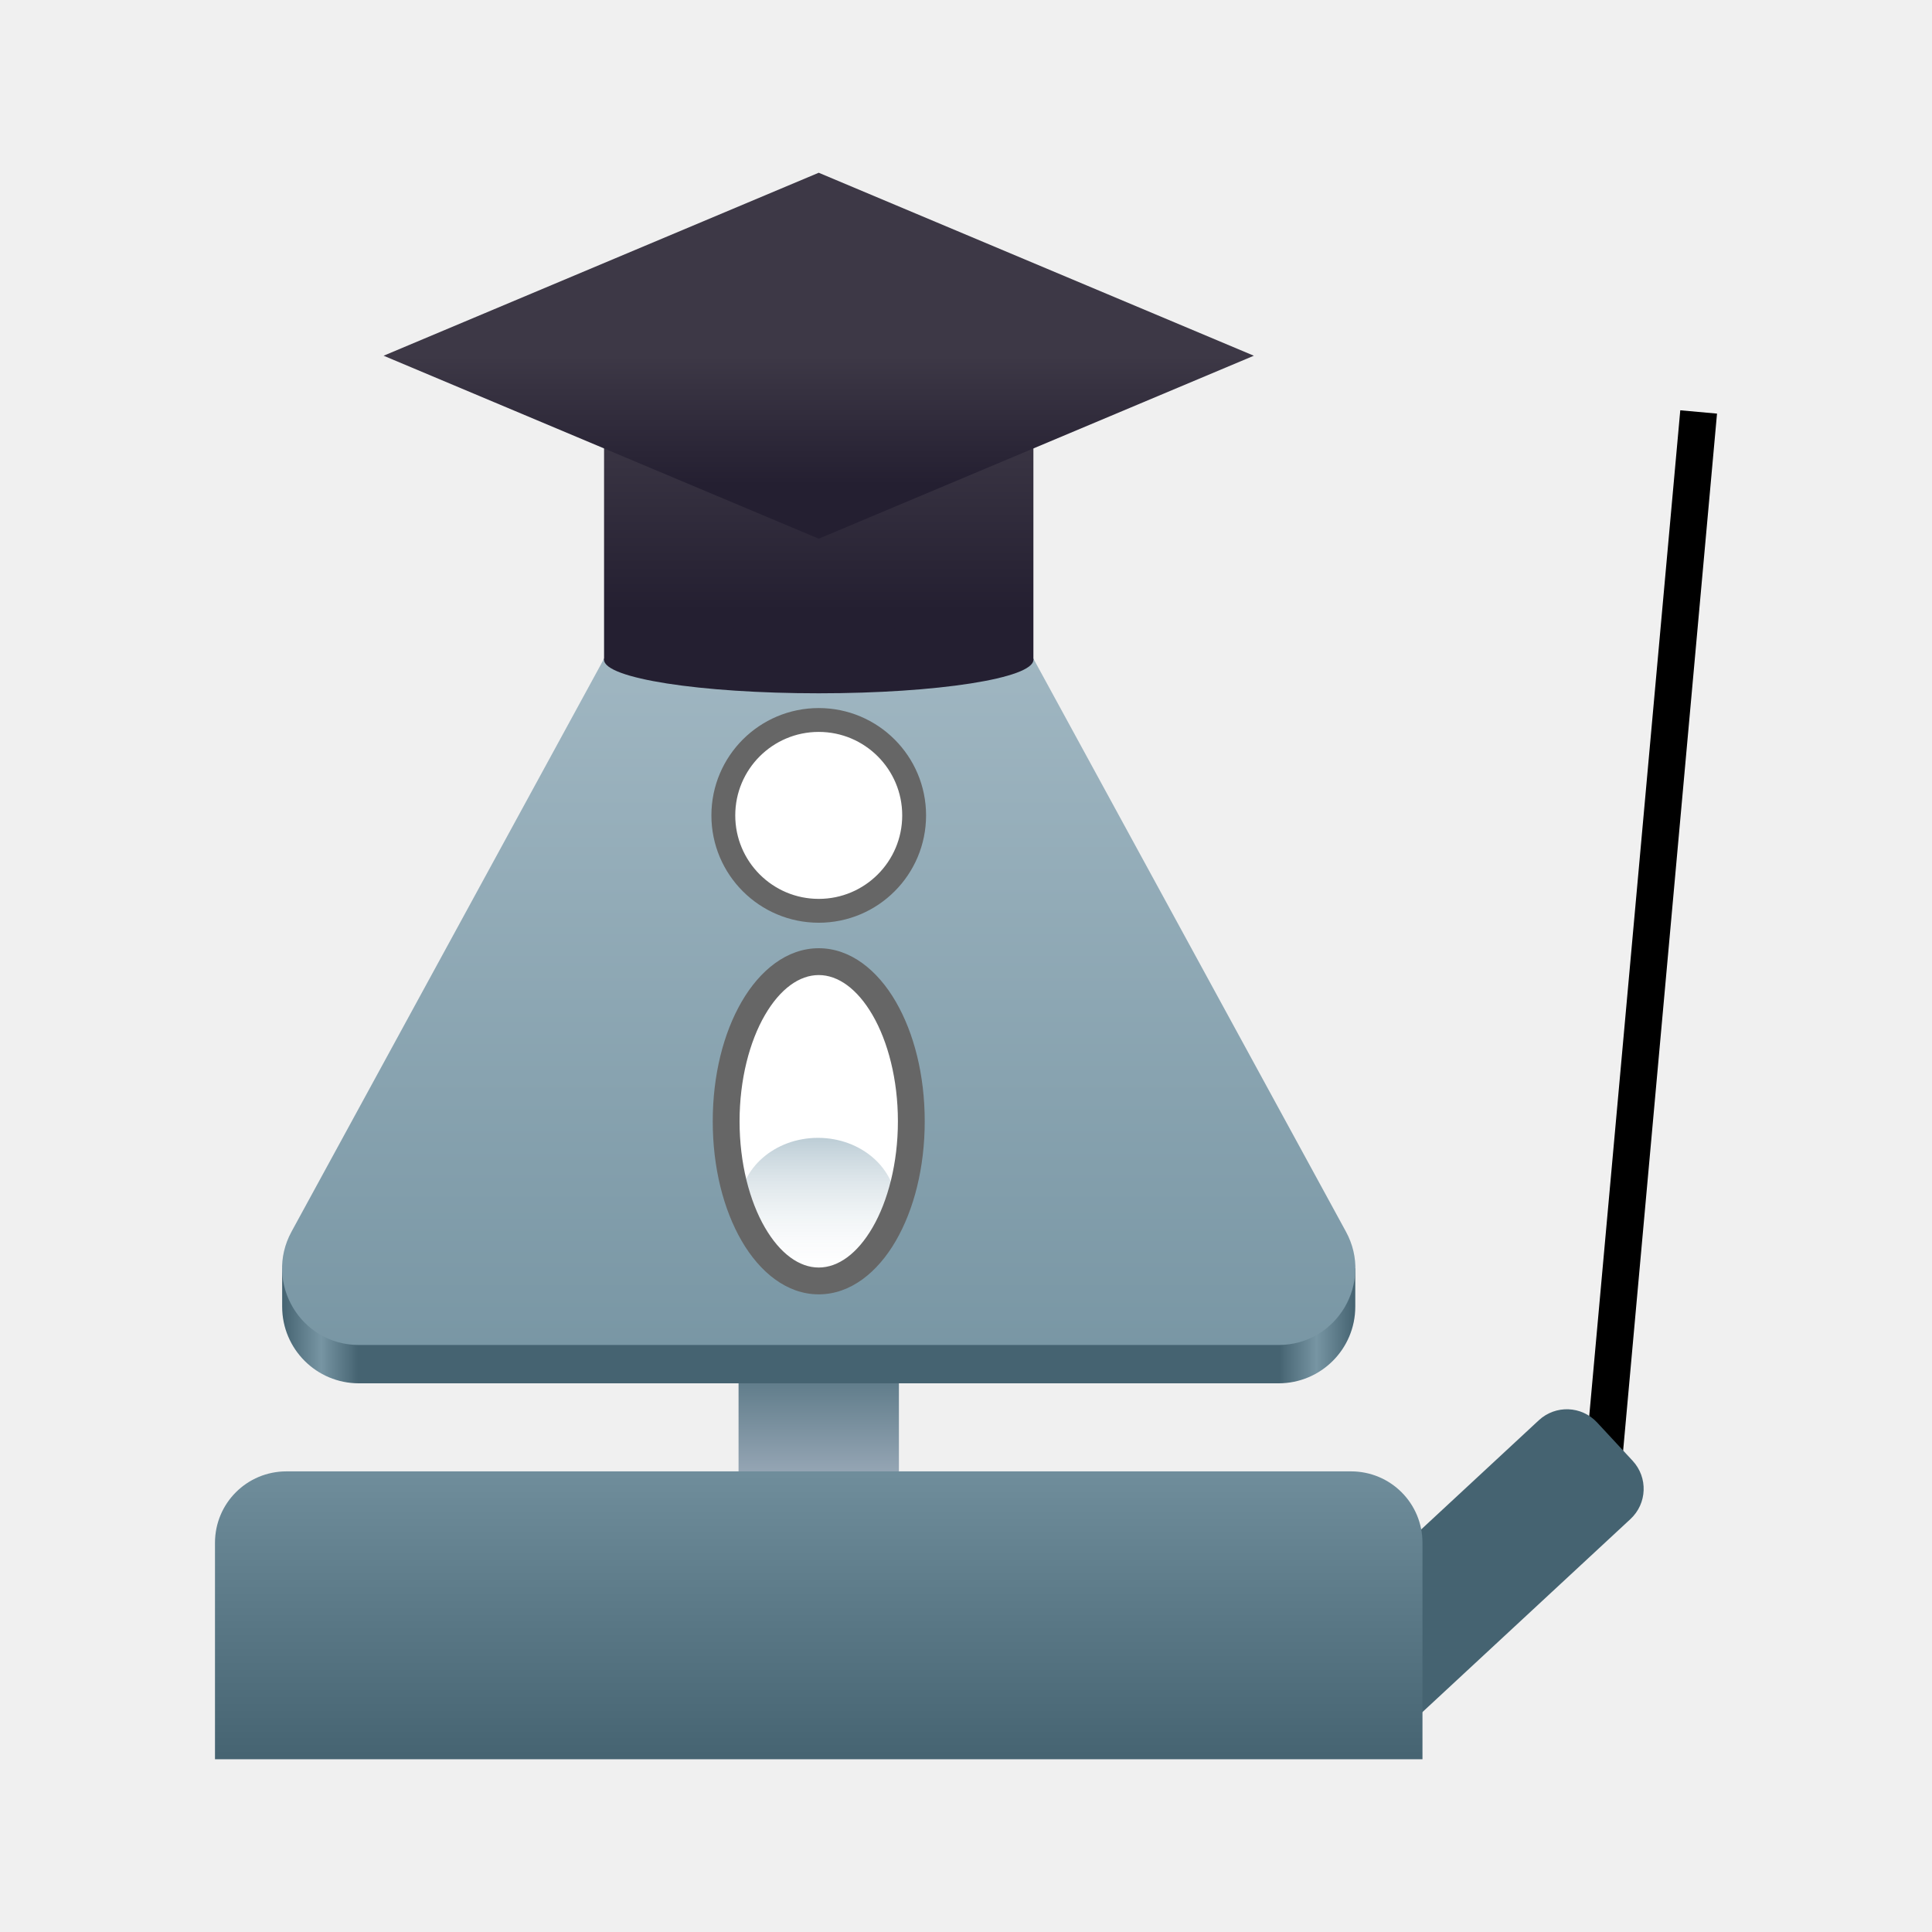
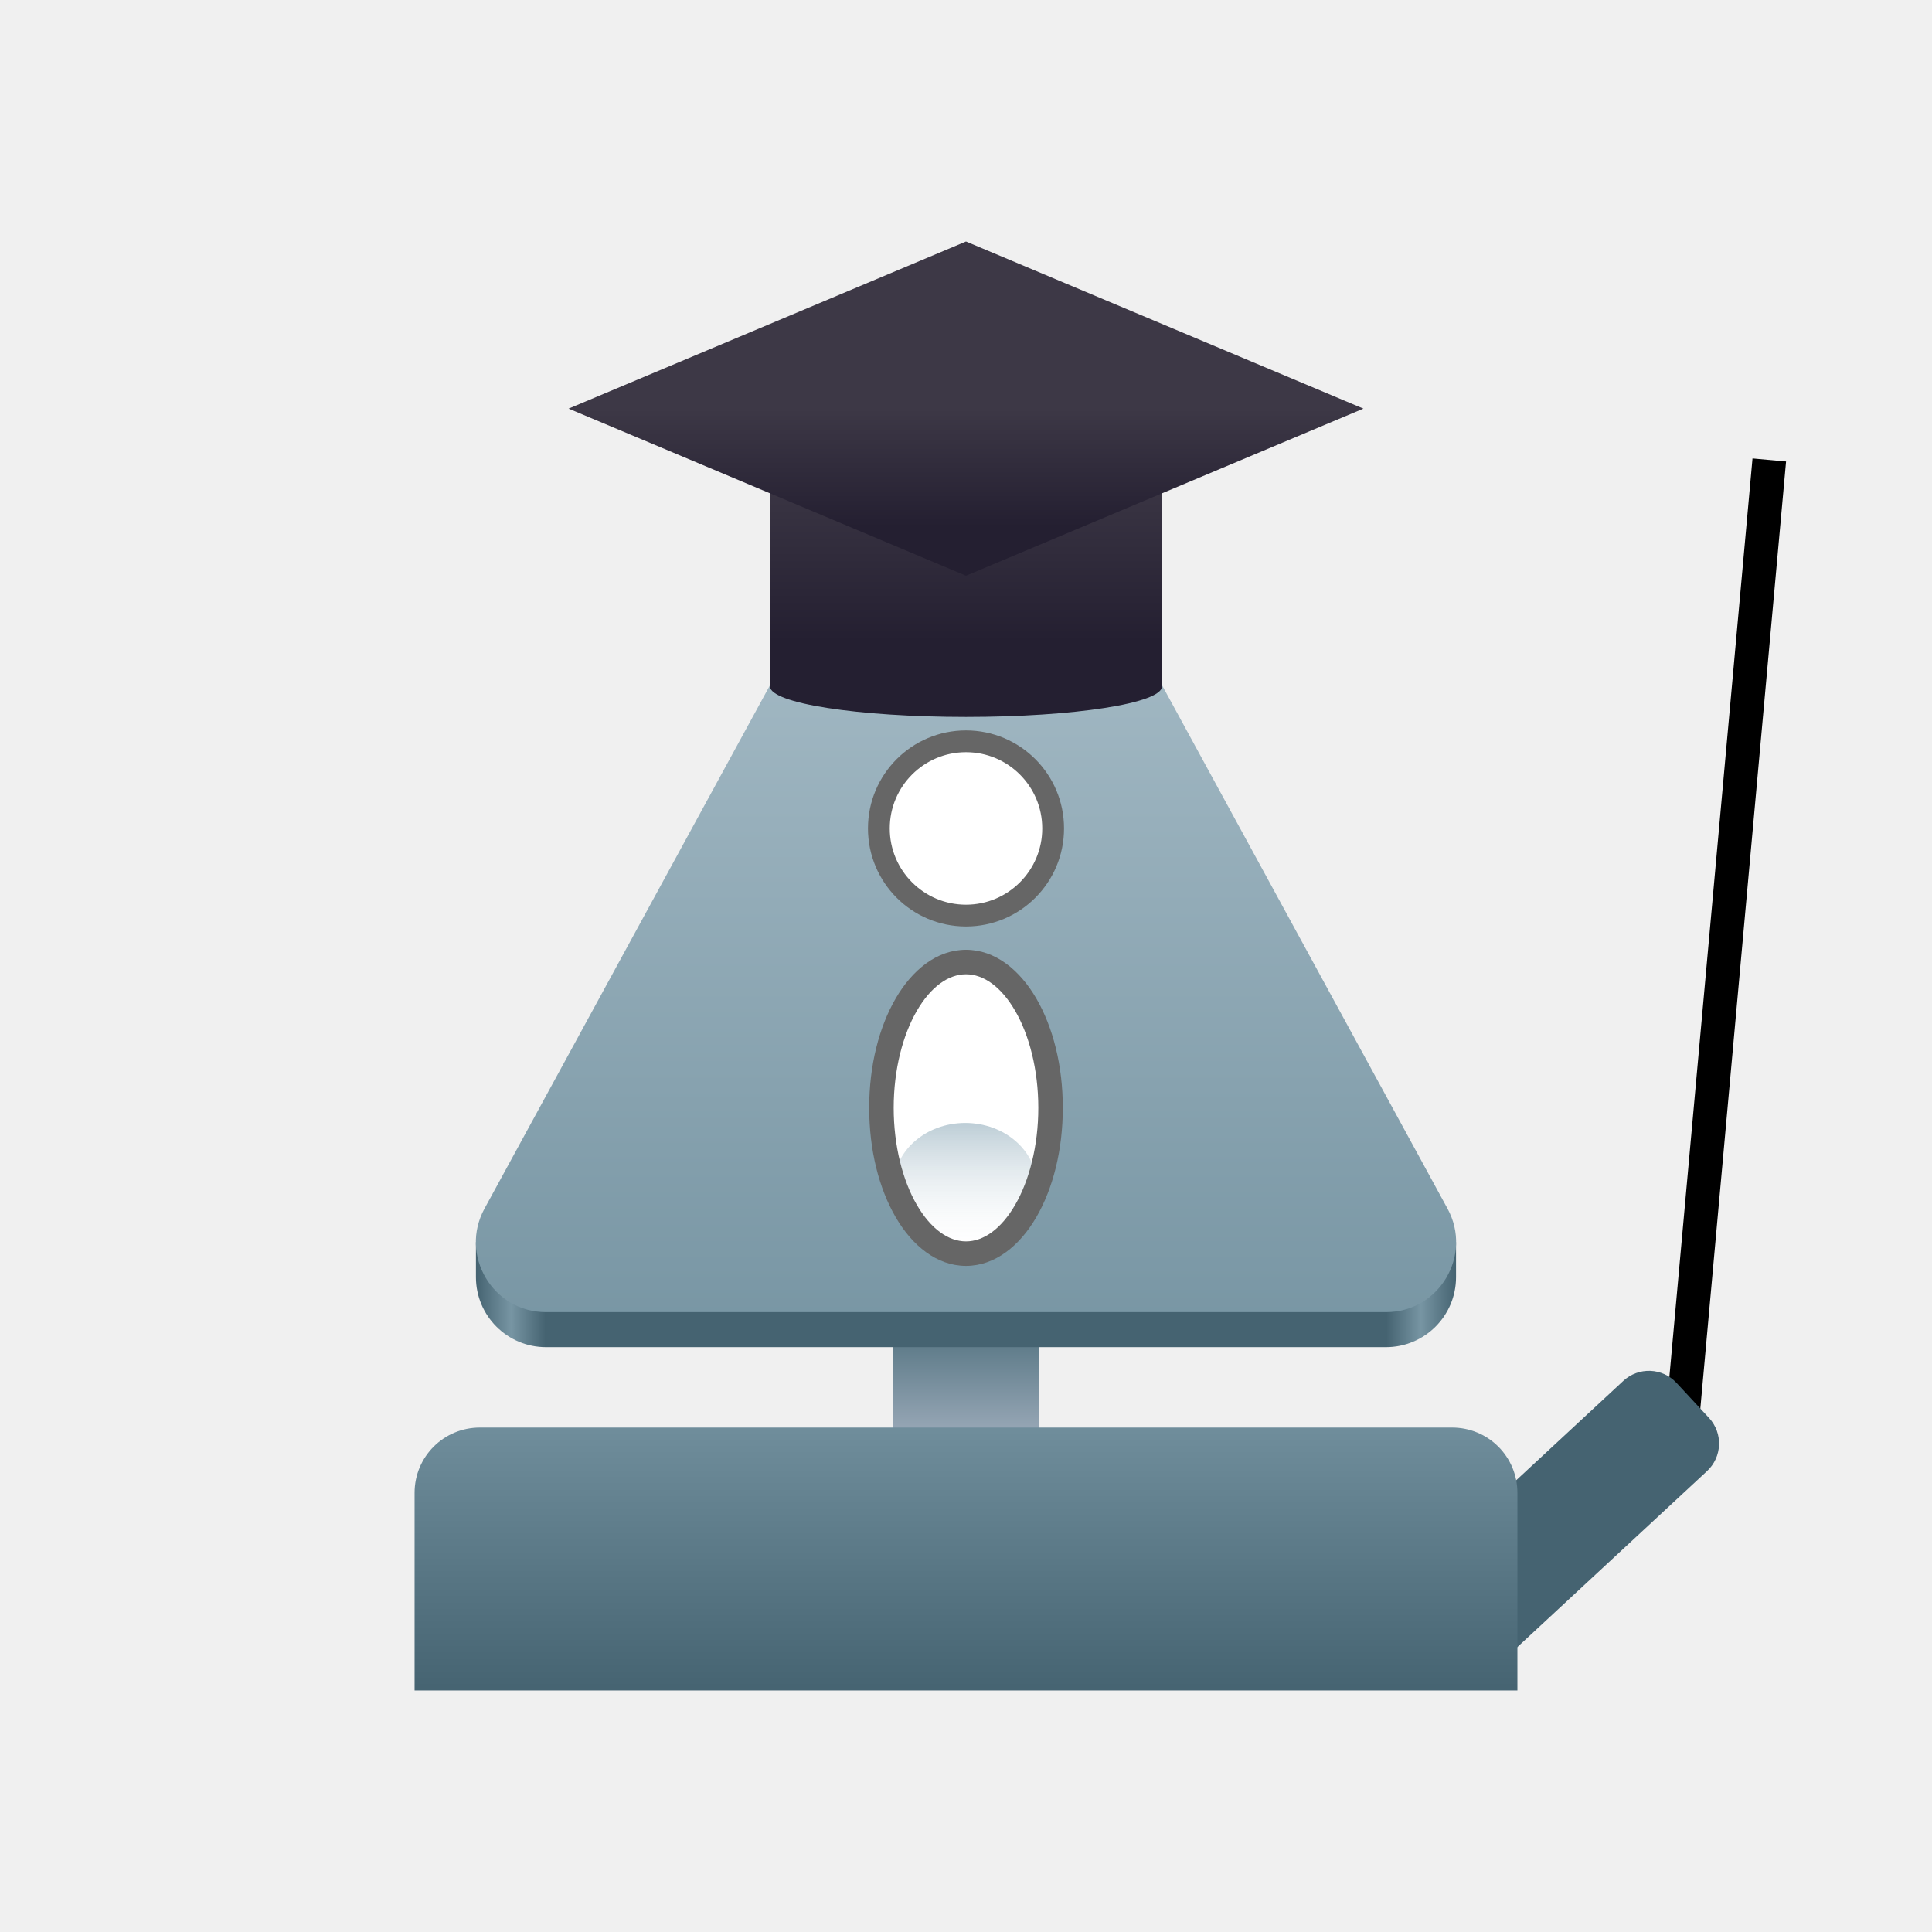
<svg xmlns="http://www.w3.org/2000/svg" xmlns:xlink="http://www.w3.org/1999/xlink" height="128px" viewBox="0 0 128 128" width="128px" version="1.1" id="svg12">
  <defs id="defs12">
    <linearGradient id="linearGradient1">
      <stop style="stop-color:#b3c6d0;stop-opacity:1;" offset="0" id="stop7" />
      <stop style="stop-color:#ffffff;stop-opacity:0;" offset="1" id="stop10" />
    </linearGradient>
    <linearGradient id="linearGradient17">
      <stop style="stop-color:#597785;stop-opacity:1;" offset="0" id="stop17" />
      <stop style="stop-color:#9fadbc;stop-opacity:1;" offset="1" id="stop18" />
    </linearGradient>
    <linearGradient id="linearGradient15">
      <stop style="stop-color:#7795a3;stop-opacity:1;" offset="0.298" id="stop16" />
      <stop style="stop-color:#456371;stop-opacity:1;" offset="0.597" id="stop15" />
    </linearGradient>
    <linearGradient id="linearGradient13">
      <stop style="stop-color:#241f31;stop-opacity:1;" offset="0" id="stop14" />
      <stop style="stop-color:#3d3846;stop-opacity:1;" offset="0.5" id="stop13" />
    </linearGradient>
    <linearGradient id="linearGradient11">
      <stop style="stop-color:#3d3846;stop-opacity:1;" offset="0.25" id="stop11" />
      <stop style="stop-color:#241f31;stop-opacity:1;" offset="0.698" id="stop12" />
    </linearGradient>
    <linearGradient id="linearGradient8">
      <stop style="stop-color:#b3c6d0;stop-opacity:1;" offset="0" id="stop8" />
      <stop style="stop-color:#7795a3;stop-opacity:1;" offset="1" id="stop9" />
    </linearGradient>
    <linearGradient xlink:href="#linearGradient8" id="linearGradient9" x1="64" y1="3.989" x2="64" y2="116.011" gradientUnits="userSpaceOnUse" gradientTransform="matrix(0.7141504,0,0,0.7141504,18.29438,13.83166)" />
    <linearGradient xlink:href="#linearGradient11" id="linearGradient12" x1="64" y1="19.068" x2="64" y2="51.068" gradientUnits="userSpaceOnUse" gradientTransform="translate(4.4305324e-7,-2.304182)" />
    <linearGradient xlink:href="#linearGradient13" id="linearGradient14" x1="-6.6" y1="76.028" x2="18.278" y2="51.15" gradientUnits="userSpaceOnUse" gradientTransform="translate(2.972072,-2.972072)" />
    <linearGradient xlink:href="#linearGradient15" id="linearGradient16" x1="63.653" y1="77.046" x2="63.653" y2="162.589" gradientUnits="userSpaceOnUse" gradientTransform="matrix(1.052105,0,0,1,-2.969695,-3.18872)" />
    <linearGradient xlink:href="#linearGradient17" id="linearGradient18" x1="63.437" y1="96.416" x2="63.437" y2="108.369" gradientUnits="userSpaceOnUse" gradientTransform="matrix(1,0,0,0.7443051,0.5629807,23.91539)" />
    <linearGradient xlink:href="#linearGradient1" id="linearGradient10" x1="54.292" y1="74.814" x2="54.292" y2="85.183" gradientUnits="userSpaceOnUse" gradientTransform="matrix(1.125,0,0,1.125,2.861774,-6.517237)" />
+     <linearGradient xlink:href="#a" id="linearGradient36" gradientUnits="userSpaceOnUse" gradientTransform="matrix(0.7141504,0,0,0.7141504,18.29438,13.83166)" x1="8.001" y1="64" x2="119.999" y2="64" />
  </defs>
  <linearGradient id="a" gradientUnits="userSpaceOnUse" x1="8.001" x2="119.999" y1="64" y2="64" gradientTransform="matrix(0.7141504,0,0,0.7141504,18.29438,13.83166)">
    <stop offset="0" stop-color="#a51d2d" id="stop1" style="stop-color:#456371;stop-opacity:1;" />
    <stop offset="0.036" stop-color="#ed333b" id="stop2" style="stop-color:#7795a3;stop-opacity:1;" />
    <stop offset="0.071" stop-color="#c01c28" id="stop3" style="stop-color:#456371;stop-opacity:1;" />
    <stop offset="0.929" stop-color="#a51d2d" id="stop4" style="stop-color:#456371;stop-opacity:1;" />
    <stop offset="0.964" stop-color="#ed333b" id="stop5" style="stop-color:#7795a3;stop-opacity:1;" />
    <stop offset="1" stop-color="#a51d2d" id="stop6" style="stop-color:#456371;stop-opacity:1;" />
  </linearGradient>
-   <g id="g20" transform="translate(0.3143135,-3.960434)">
+   <g id="g20" transform="matrix(0.9133233,0,0,0.9133233,14.72137,1.930155)" style="display:inline">
    <path id="rect19" style="stroke-width:0.985" transform="rotate(5.172507)" d="m 113.364,21.008 h 2.444 v 71.689 h -2.444 z" />
    <path id="rect18" style="fill:#456371;stroke-width:2" transform="rotate(47.14126)" d="m 143.747,-10.536 h 3.456 c 1.516,0 2.736,1.22 2.736,2.736 V 11.209 c 0,1.516 -1.22,2.736 -2.736,2.736 h -3.456 c -1.516,0 -2.736,-1.22 -2.736,-2.736 V -7.8 c 0,-1.516 1.22,-2.736 2.736,-2.736 z" />
-     <g id="g19" transform="matrix(0.8888889,0,0,0.8888889,-2.959944,9.67716)">
+     <g id="g19" transform="matrix(0.8888889,0,0,0.8888889,-2.933591,9.67716)">
      <path id="rect16" style="fill:url(#linearGradient18);stroke-width:1.725" d="M 58.024,94.124 H 69.976 V 106.129 H 58.024 Z" />
-       <path d="m 64.006,22.401 c -2.092,-0.003 -4.02,1.141 -5.021,2.979 L 24.769,88.103 h -0.762 v 2.857 c 0,3.155 2.558,5.713 5.713,5.713 h 68.558 c 3.155,0 5.713,-2.558 5.713,-5.713 v -0.031 -2.826 h -0.764 L 69.016,25.381 c -1.001,-1.836 -2.921,-2.977 -5.01,-2.979 z" fill="url(#a)" id="path6" style="fill:url(#a);stroke-width:0.714" />
+       <path d="m 64.006,22.401 c -2.092,-0.003 -4.02,1.141 -5.021,2.979 L 24.769,88.103 h -0.762 v 2.857 c 0,3.155 2.558,5.713 5.713,5.713 h 68.558 c 3.155,0 5.713,-2.558 5.713,-5.713 v -0.031 -2.826 h -0.764 L 69.016,25.381 c -1.001,-1.836 -2.921,-2.977 -5.01,-2.979 z" fill="url(#a)" id="path6" style="fill:url(#linearGradient36);stroke-width:0.714" />
      <path style="baseline-shift:baseline;display:inline;overflow:visible;vector-effect:none;fill:url(#linearGradient9);stroke:none;stroke-width:0.714;stroke-linecap:round;stroke-linejoin:round;stroke-opacity:1;enable-background:accumulate;stop-color:#000000" d="m 62.003,19.906 c -1.288,0.481 -2.36,1.41 -3.018,2.617 L 24.705,85.368 c -2.075,3.807 0.68,8.448 5.016,8.448 h 68.558 c 4.336,-7.14e-4 7.091,-4.641 5.016,-8.448 L 69.016,22.523 c -1.361,-2.495 -4.35,-3.61 -7.013,-2.617 z" id="path13" />
      <path id="path9" style="fill:#ffffff;stroke:#666666;stroke-width:1.778" d="M 71.111,54.343 A 7.111,7.111 0 0 1 64,61.455 7.111,7.111 0 0 1 56.889,54.343 7.111,7.111 0 0 1 64,47.232 7.111,7.111 0 0 1 71.111,54.343 Z" />
      <path id="rect9" style="fill:url(#linearGradient12);stroke-width:2.27241e-07" d="m 48,22.764 h 32 v 20 H 48 Z" />
      <path id="path10" style="fill:#241f31;stroke-width:2.05211e-07" d="m 80,42.743 a 16,2.5 0 0 1 -16,2.5 16,2.5 0 0 1 -16,-2.5 16,2.5 0 0 1 16,-2.5 16,2.5 0 0 1 16,2.5 z" />
      <path id="rect10" style="fill:url(#linearGradient14);stroke-width:4.76408e-07" transform="matrix(0.9218112,-0.3876391,0.9218112,0.3876391,0,0)" d="M -8.78,43.026 H 26.402 V 78.209 H -8.78 Z" />
      <g id="path14" style="opacity:1">
        <path style="baseline-shift:baseline;display:inline;overflow:visible;vector-effect:none;fill:#ffffff;enable-background:accumulate;stop-color:#000000;stop-opacity:1" d="M 70.9,77.144 A 6.9,11.9 0 0 1 64,89.043 6.9,11.9 0 0 1 57.1,77.144 6.9,11.9 0 0 1 64,65.244 6.9,11.9 0 0 1 70.9,77.144 Z" id="path11" />
        <path id="path1" style="fill:url(#linearGradient10);stroke-width:2.25" d="m 69.773,83.481 a 5.832,5.103 0 0 1 -5.832,5.103 5.832,5.103 0 0 1 -5.832,-5.103 5.832,5.103 0 0 1 5.832,-5.103 5.832,5.103 0 0 1 5.832,5.103 z" />
        <path style="baseline-shift:baseline;display:inline;overflow:visible;vector-effect:none;fill:#666666;enable-background:accumulate;stop-color:#000000;stop-opacity:1" d="m 64,64.244 c -2.371,-10e-7 -4.385,1.64 -5.744,3.984 -1.359,2.344 -2.156,5.473 -2.156,8.916 0,3.443 0.797,6.57 2.156,8.914 1.359,2.344 3.373,3.984 5.744,3.984 2.371,0 4.385,-1.64 5.744,-3.984 1.359,-2.344 2.156,-5.471 2.156,-8.914 0,-3.443 -0.797,-6.572 -2.156,-8.916 C 68.385,65.884 66.371,64.244 64,64.244 Z m 0,2 c 1.439,0 2.876,1.024 4.014,2.986 1.138,1.962 1.887,4.785 1.887,7.914 0,3.129 -0.749,5.95 -1.887,7.912 C 66.876,87.019 65.439,88.043 64,88.043 c -1.439,0 -2.876,-1.024 -4.014,-2.986 -1.138,-1.962 -1.887,-4.783 -1.887,-7.912 0,-3.129 0.749,-5.952 1.887,-7.914 C 61.124,67.268 62.561,66.244 64,66.244 Z" id="path12" />
      </g>
      <path id="rect15" style="fill:url(#linearGradient16);stroke-width:2.051" d="m 24.328,103.236 h 79.343 c 2.952,0 5.328,2.376 5.328,5.328 v 16.129 H 19 v -16.129 c 0,-2.952 2.376,-5.328 5.328,-5.328 z" />
    </g>
  </g>
</svg>
